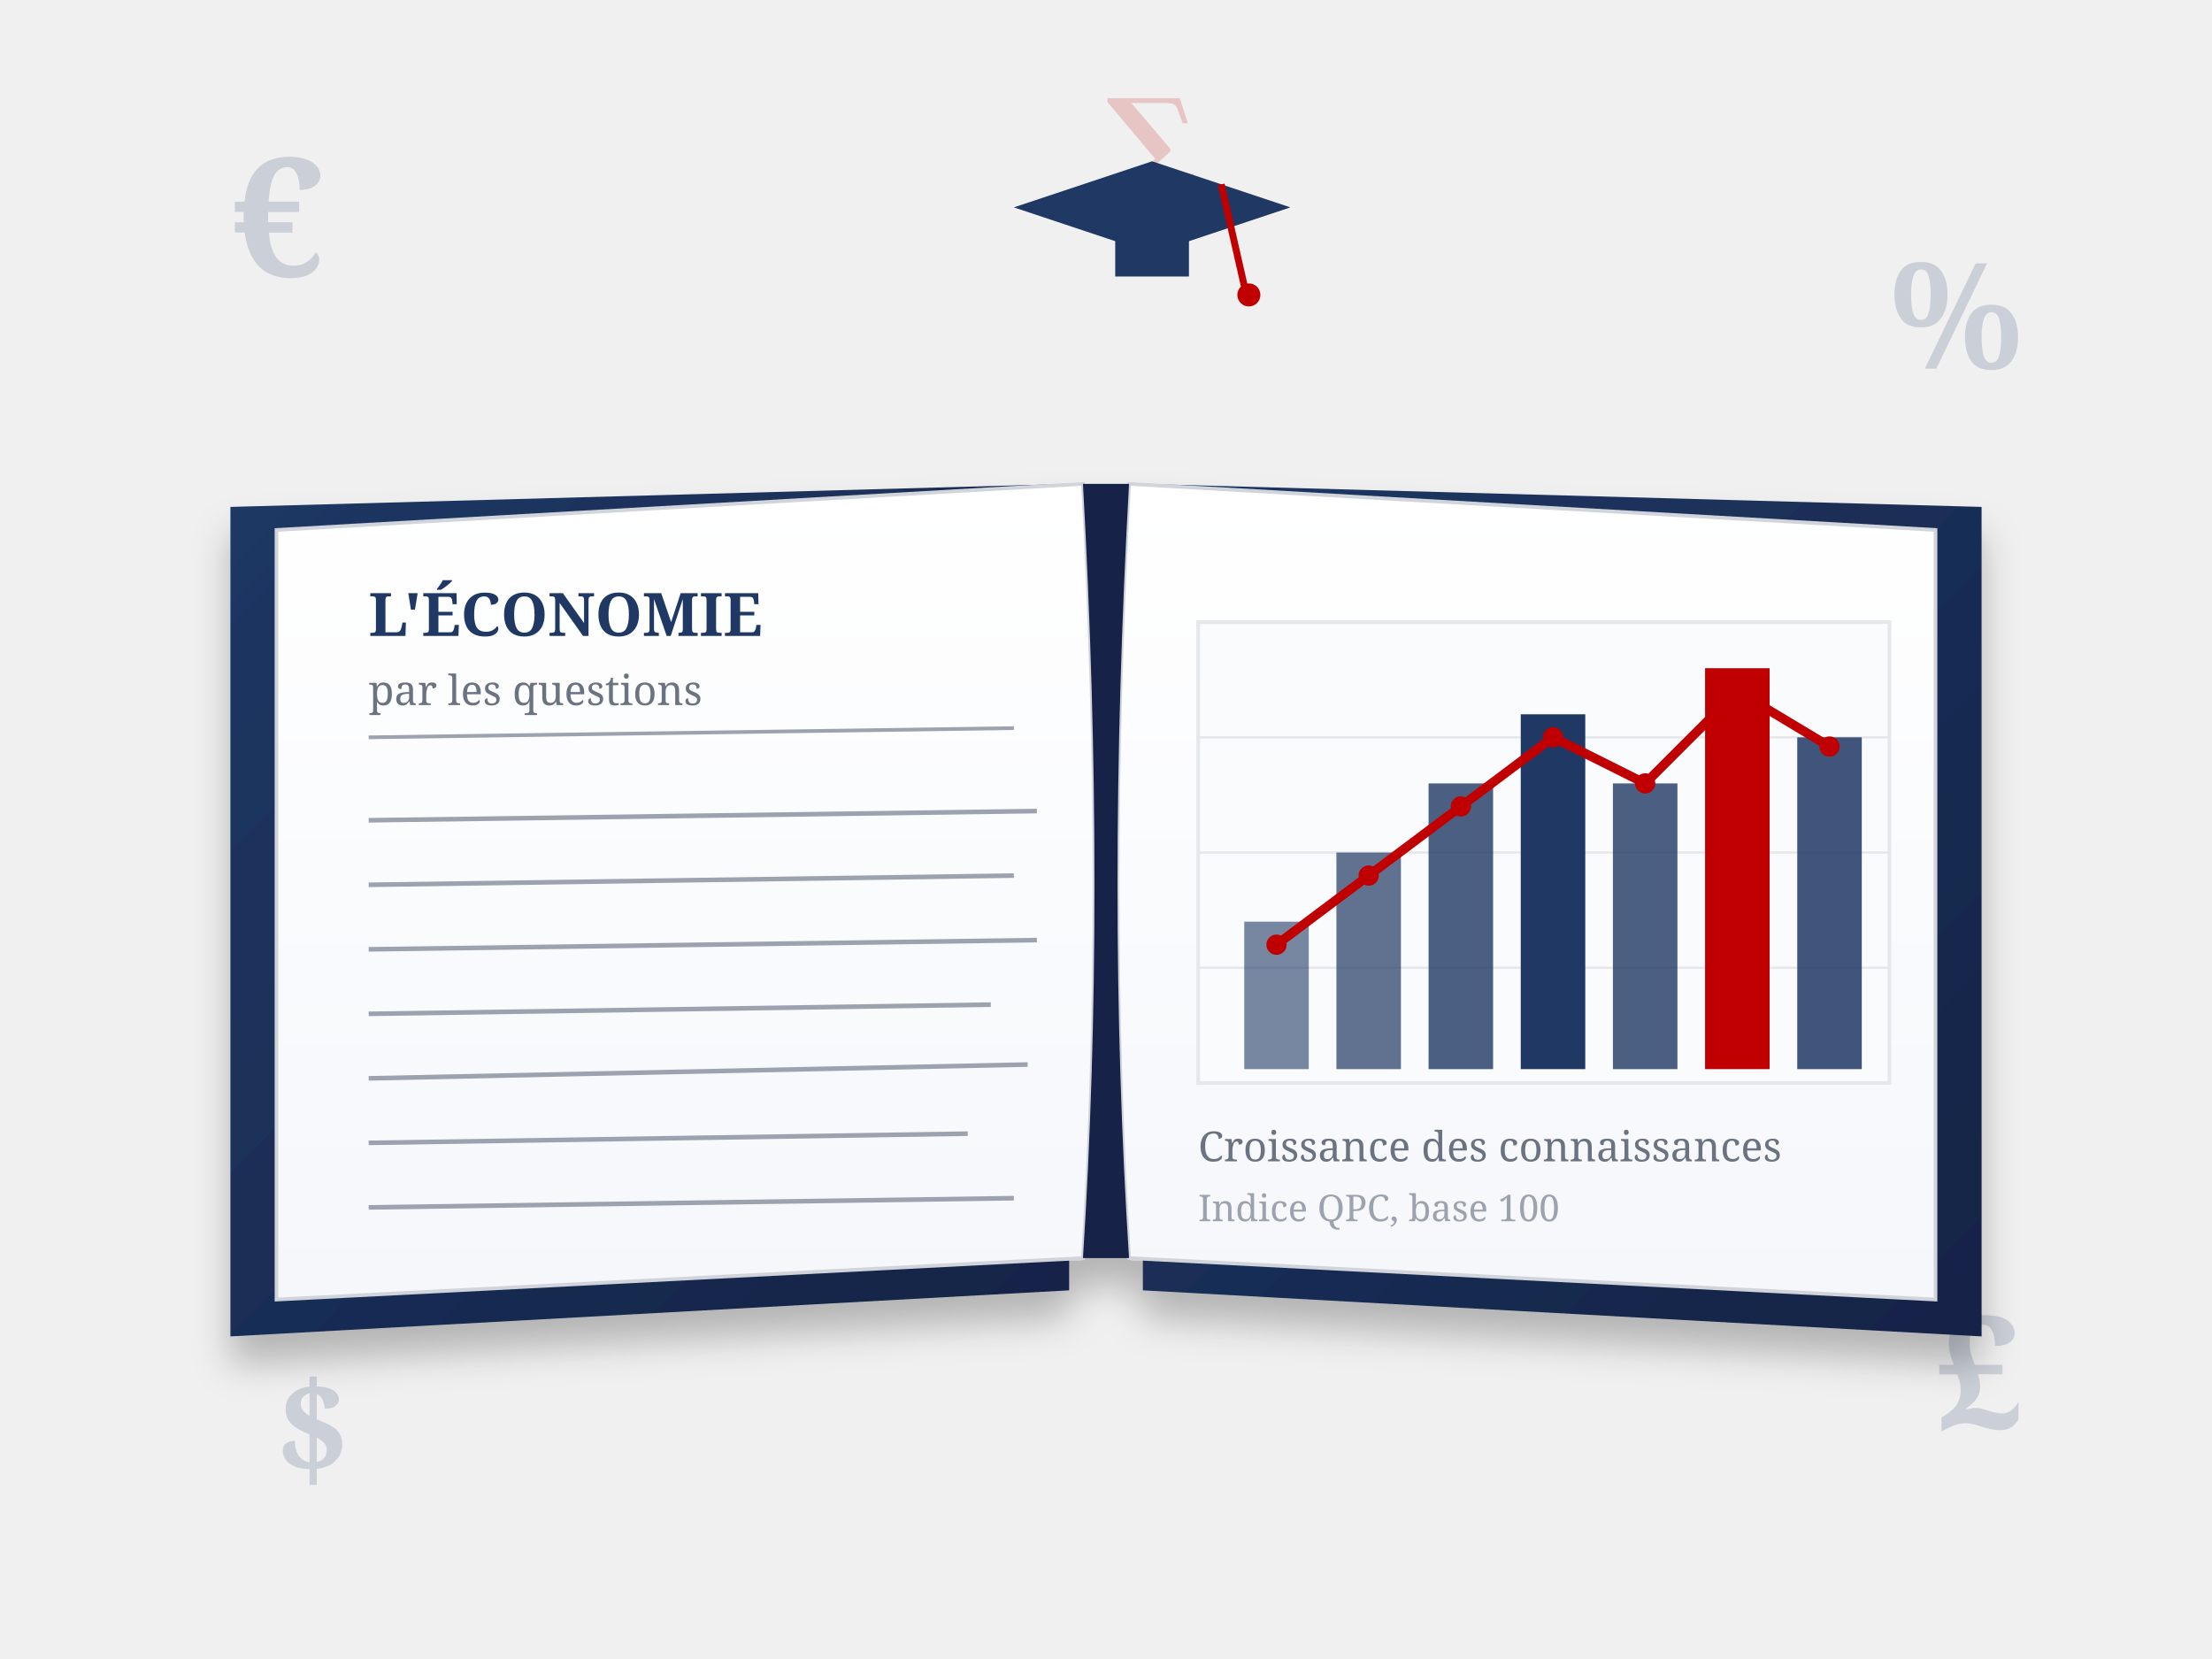
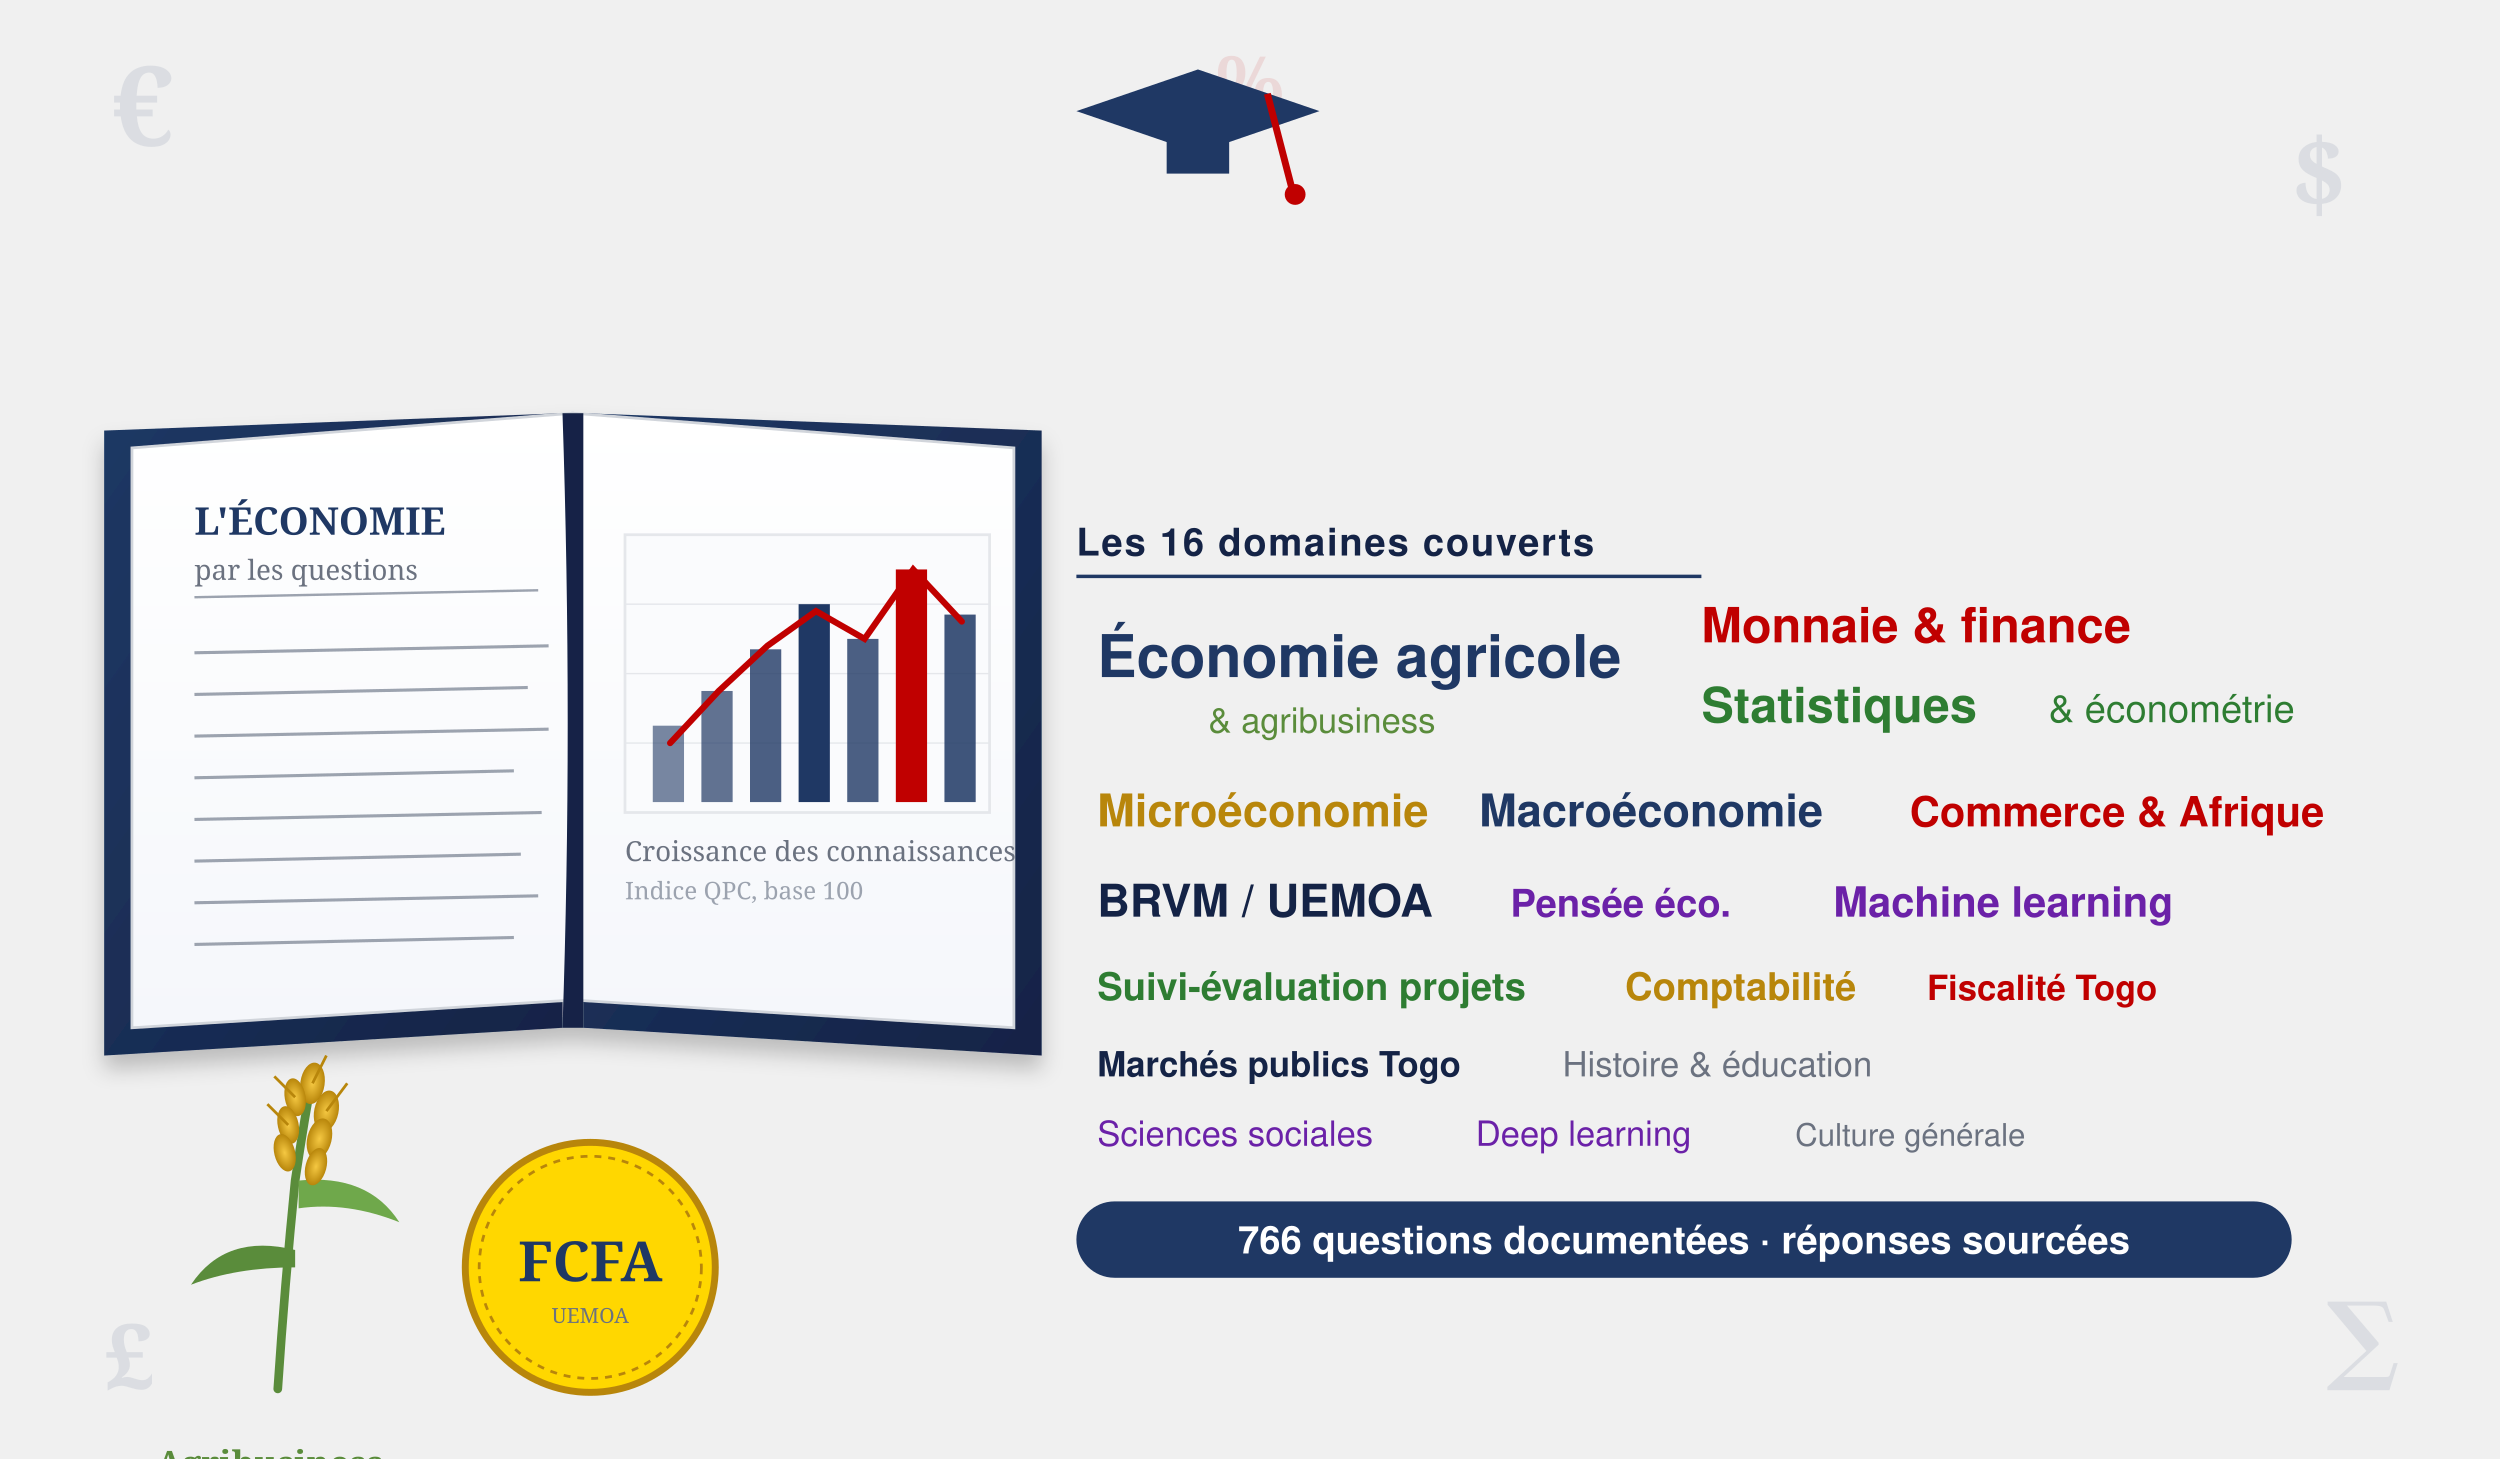
- <svg xmlns="http://www.w3.org/2000/svg" viewBox="0 0 480 360" fill="none">
+ <svg xmlns="http://www.w3.org/2000/svg" viewBox="0 0 720 420" fill="none">
  <defs>
    <linearGradient id="pageGrad" x1="0" y1="0" x2="0" y2="1">
      <stop offset="0%" stop-color="#FFFFFF" />
      <stop offset="100%" stop-color="#F5F7FB" />
    </linearGradient>
    <linearGradient id="coverGrad" x1="0" y1="0" x2="1" y2="1">
      <stop offset="0%" stop-color="#1F3864" />
      <stop offset="100%" stop-color="#142346" />
    </linearGradient>
+     <linearGradient id="fcfaGrad" x1="0" y1="0" x2="1" y2="0">
+       <stop offset="0%" stop-color="#1F3864" />
+       <stop offset="100%" stop-color="#C00000" />
+     </linearGradient>
+     <radialGradient id="grainGrad" cx="0.5" cy="0.5" r="0.5">
+       <stop offset="0%" stop-color="#F5C842" />
+       <stop offset="100%" stop-color="#B8860B" />
+     </radialGradient>
    <filter id="softShadow" x="-20%" y="-20%" width="140%" height="140%">
-       <feGaussianBlur in="SourceAlpha" stdDeviation="4" />
-       <feOffset dx="0" dy="6" />
+       <feGaussianBlur in="SourceAlpha" stdDeviation="3" />
+       <feOffset dx="0" dy="4" />
      <feComponentTransfer>
-         <feFuncA type="linear" slope="0.25" />
+         <feFuncA type="linear" slope="0.22" />
      </feComponentTransfer>
      <feMerge>
        <feMergeNode />
        <feMergeNode in="SourceGraphic" />
      </feMerge>
    </filter>
  </defs>
-   <g opacity="0.18" font-family="Georgia, serif" font-weight="700">
-     <text x="50" y="60" font-size="36" fill="#1F3864">€</text>
-     <text x="410" y="80" font-size="32" fill="#1F3864">%</text>
-     <text x="60" y="320" font-size="28" fill="#1F3864">$</text>
-     <text x="420" y="310" font-size="34" fill="#1F3864">£</text>
-     <text x="240" y="40" font-size="26" fill="#C00000">∑</text>
+   <g opacity="0.10" font-family="Georgia, serif" font-weight="700">
+     <text x="32" y="42" font-size="32" fill="#1F3864">€</text>
+     <text x="660" y="60" font-size="28" fill="#1F3864">$</text>
+     <text x="30" y="400" font-size="26" fill="#1F3864">£</text>
+     <text x="670" y="395" font-size="28" fill="#1F3864">∑</text>
+     <text x="350" y="32" font-size="22" fill="#C00000">%</text>
  </g>
-   <g filter="url(#softShadow)">
-     <path d="M 50 110 L 50 290 L 232 280 L 232 105 Z" fill="url(#coverGrad)" />
-     <path d="M 430 110 L 430 290 L 248 280 L 248 105 Z" fill="url(#coverGrad)" />
-     <path d="M 60 115 L 60 282 L 235 273 Q 240 195 235 105 Z" fill="url(#pageGrad)" stroke="#D1D5DB" stroke-width="0.8" />
-     <path d="M 420 115 L 420 282 L 245 273 Q 240 195 245 105 Z" fill="url(#pageGrad)" stroke="#D1D5DB" stroke-width="0.8" />
-     <path d="M 235 105 Q 240 195 235 273 L 245 273 Q 240 195 245 105 Z" fill="#142346" />
+   <g transform="translate(310, 14)">
+     <polygon points="0,18 35,6 70,18 35,30" fill="#1F3864" />
+     <rect x="26" y="24" width="18" height="12" fill="#1F3864" />
+     <line x1="55" y1="13" x2="62" y2="40" stroke="#C00000" stroke-width="2" />
+     <circle cx="63" cy="42" r="3" fill="#C00000" />
  </g>
-   <g font-family="Georgia, serif">
-     <text x="80" y="138" font-size="13" font-weight="700" fill="#1F3864">L'ÉCONOMIE</text>
-     <text x="80" y="153" font-size="9" fill="#6B7280">par les questions</text>
-     <line x1="80" y1="160" x2="220" y2="158" stroke="#9CA3AF" stroke-width="0.8" />
-     <line x1="80" y1="178" x2="225" y2="176" stroke="#9CA3AF" stroke-width="1" />
-     <line x1="80" y1="192" x2="220" y2="190" stroke="#9CA3AF" stroke-width="1" />
-     <line x1="80" y1="206" x2="225" y2="204" stroke="#9CA3AF" stroke-width="1" />
-     <line x1="80" y1="220" x2="215" y2="218" stroke="#9CA3AF" stroke-width="1" />
-     <line x1="80" y1="234" x2="223" y2="231" stroke="#9CA3AF" stroke-width="1" />
-     <line x1="80" y1="248" x2="210" y2="246" stroke="#9CA3AF" stroke-width="1" />
-     <line x1="80" y1="262" x2="220" y2="260" stroke="#9CA3AF" stroke-width="1" />
+   <g filter="url(#softShadow)" transform="translate(0, 14)">
+     <path d="M 30 110 L 30 290 L 162 282 L 162 105 Z" fill="url(#coverGrad)" />
+     <path d="M 300 110 L 300 290 L 168 282 L 168 105 Z" fill="url(#coverGrad)" />
+     <path d="M 38 115 L 38 282 L 165 274 Q 168 195 165 105 Z" fill="url(#pageGrad)" stroke="#D1D5DB" stroke-width="0.8" />
+     <path d="M 292 115 L 292 282 L 165 274 Q 168 195 165 105 Z" fill="url(#pageGrad)" stroke="#D1D5DB" stroke-width="0.8" />
+     <path d="M 162 105 Q 165 195 162 282 L 168 282 Q 168 195 168 105 Z" fill="#142346" />
  </g>
-   <g>
-     <rect x="260" y="135" width="150" height="100" fill="#FAFBFD" stroke="#E5E7EB" stroke-width="0.8" />
-     <line x1="260" y1="160" x2="410" y2="160" stroke="#E5E7EB" stroke-width="0.5" />
-     <line x1="260" y1="185" x2="410" y2="185" stroke="#E5E7EB" stroke-width="0.5" />
-     <line x1="260" y1="210" x2="410" y2="210" stroke="#E5E7EB" stroke-width="0.5" />
-     <rect x="270" y="200" width="14" height="32" fill="#1F3864" opacity="0.6" />
-     <rect x="290" y="185" width="14" height="47" fill="#1F3864" opacity="0.7" />
-     <rect x="310" y="170" width="14" height="62" fill="#1F3864" opacity="0.8" />
-     <rect x="330" y="155" width="14" height="77" fill="#1F3864" />
-     <rect x="350" y="170" width="14" height="62" fill="#1F3864" opacity="0.8" />
-     <rect x="370" y="145" width="14" height="87" fill="#C00000" />
-     <rect x="390" y="160" width="14" height="72" fill="#1F3864" opacity="0.85" />
-     <polyline points="277,205 297,190 317,175 337,160 357,170 377,150 397,162" stroke="#C00000" stroke-width="2" fill="none" stroke-linecap="round" stroke-linejoin="round" />
-     <circle cx="277" cy="205" r="2.2" fill="#C00000" />
-     <circle cx="297" cy="190" r="2.2" fill="#C00000" />
-     <circle cx="317" cy="175" r="2.2" fill="#C00000" />
-     <circle cx="337" cy="160" r="2.2" fill="#C00000" />
-     <circle cx="357" cy="170" r="2.2" fill="#C00000" />
-     <circle cx="377" cy="150" r="2.2" fill="#C00000" />
-     <circle cx="397" cy="162" r="2.2" fill="#C00000" />
-     <text x="260" y="252" font-family="Georgia, serif" font-size="9" fill="#6B7280">Croissance des connaissances</text>
-     <text x="260" y="265" font-family="Georgia, serif" font-size="8" fill="#9CA3AF">Indice QPC, base 100</text>
+   <g font-family="Georgia, serif" transform="translate(0, 14)">
+     <text x="56" y="140" font-size="11" font-weight="700" fill="#1F3864">L'ÉCONOMIE</text>
+     <text x="56" y="153" font-size="8" fill="#6B7280">par les questions</text>
+     <line x1="56" y1="158" x2="155" y2="156" stroke="#9CA3AF" stroke-width="0.7" />
+     <line x1="56" y1="174" x2="158" y2="172" stroke="#9CA3AF" stroke-width="0.9" />
+     <line x1="56" y1="186" x2="152" y2="184" stroke="#9CA3AF" stroke-width="0.9" />
+     <line x1="56" y1="198" x2="158" y2="196" stroke="#9CA3AF" stroke-width="0.9" />
+     <line x1="56" y1="210" x2="148" y2="208" stroke="#9CA3AF" stroke-width="0.9" />
+     <line x1="56" y1="222" x2="156" y2="220" stroke="#9CA3AF" stroke-width="0.9" />
+     <line x1="56" y1="234" x2="150" y2="232" stroke="#9CA3AF" stroke-width="0.9" />
+     <line x1="56" y1="246" x2="155" y2="244" stroke="#9CA3AF" stroke-width="0.9" />
+     <line x1="56" y1="258" x2="148" y2="256" stroke="#9CA3AF" stroke-width="0.9" />
  </g>
-   <g transform="translate(220, 30)">
-     <polygon points="0,15 30,5 60,15 30,25" fill="#1F3864" />
-     <rect x="22" y="20" width="16" height="10" fill="#1F3864" />
-     <line x1="45" y1="10" x2="50" y2="32" stroke="#C00000" stroke-width="1.5" />
-     <circle cx="51" cy="34" r="2.5" fill="#C00000" />
+   <g transform="translate(0, 14)">
+     <rect x="180" y="140" width="105" height="80" fill="#FAFBFD" stroke="#E5E7EB" stroke-width="0.8" />
+     <line x1="180" y1="160" x2="285" y2="160" stroke="#E5E7EB" stroke-width="0.4" />
+     <line x1="180" y1="180" x2="285" y2="180" stroke="#E5E7EB" stroke-width="0.4" />
+     <line x1="180" y1="200" x2="285" y2="200" stroke="#E5E7EB" stroke-width="0.4" />
+     <rect x="188" y="195" width="9" height="22" fill="#1F3864" opacity="0.6" />
+     <rect x="202" y="185" width="9" height="32" fill="#1F3864" opacity="0.7" />
+     <rect x="216" y="173" width="9" height="44" fill="#1F3864" opacity="0.8" />
+     <rect x="230" y="160" width="9" height="57" fill="#1F3864" />
+     <rect x="244" y="170" width="9" height="47" fill="#1F3864" opacity="0.8" />
+     <rect x="258" y="150" width="9" height="67" fill="#C00000" />
+     <rect x="272" y="163" width="9" height="54" fill="#1F3864" opacity="0.85" />
+     <polyline points="193,200 207,185 221,172 235,162 249,170 263,150 277,165" stroke="#C00000" stroke-width="1.8" fill="none" stroke-linecap="round" />
+     <text x="180" y="234" font-family="Georgia, serif" font-size="8" fill="#6B7280">Croissance des connaissances</text>
+     <text x="180" y="245" font-family="Georgia, serif" font-size="7" fill="#9CA3AF">Indice QPC, base 100</text>
+   </g>
+   <g transform="translate(50, 310)">
+     <path d="M 30 90 Q 32 60 35 30 Q 38 10 40 0" stroke="#5A8C3B" stroke-width="2.5" fill="none" stroke-linecap="round" />
+     <path d="M 35 50 Q 15 45 5 60 Q 18 55 35 55 Z" fill="#5A8C3B" />
+     <path d="M 36 30 Q 56 28 65 42 Q 50 36 36 38 Z" fill="#6FA84B" />
+     <g fill="url(#grainGrad)">
+       <ellipse cx="40" cy="2" rx="3.5" ry="6" transform="rotate(8 40 2)" />
+       <ellipse cx="35" cy="6" rx="3" ry="5.5" transform="rotate(-10 35 6)" />
+       <ellipse cx="44" cy="10" rx="3.5" ry="6" transform="rotate(12 44 10)" />
+       <ellipse cx="33" cy="14" rx="3" ry="5.5" transform="rotate(-12 33 14)" />
+       <ellipse cx="42" cy="18" rx="3.5" ry="6" transform="rotate(14 42 18)" />
+       <ellipse cx="32" cy="22" rx="3" ry="5.5" transform="rotate(-14 32 22)" />
+       <ellipse cx="41" cy="26" rx="3" ry="5.5" transform="rotate(15 41 26)" />
+     </g>
+     <g stroke="#B8860B" stroke-width="0.8" fill="none">
+       <line x1="40" y1="2" x2="44" y2="-6" />
+       <line x1="35" y1="6" x2="29" y2="0" />
+       <line x1="44" y1="10" x2="50" y2="2" />
+       <line x1="33" y1="14" x2="27" y2="8" />
+     </g>
+     <text x="-5" y="115" font-family="Georgia, serif" font-size="10" font-weight="700" fill="#5A8C3B">Agribusiness</text>
+   </g>
+   <g transform="translate(135, 325)">
+     <circle cx="35" cy="40" r="36" fill="#FFD700" stroke="#B8860B" stroke-width="2" />
+     <circle cx="35" cy="40" r="32" fill="none" stroke="#B8860B" stroke-width="0.8" stroke-dasharray="2 2" />
+     <text x="35" y="44" font-family="Georgia, serif" font-size="16" font-weight="800" fill="#1F3864" text-anchor="middle">FCFA</text>
+     <text x="35" y="56" font-family="Georgia, serif" font-size="6" font-weight="500" fill="#6B7280" text-anchor="middle">UEMOA</text>
+   </g>
+   <g font-family="Segoe UI, Helvetica, sans-serif" transform="translate(310, 60)">
+     <text x="0" y="100" font-size="11" font-weight="700" fill="#142346" letter-spacing="0.5" text-anchor="start">Les 16 domaines couverts</text>
+     <line x1="0" y1="106" x2="180" y2="106" stroke="#1F3864" stroke-width="1" />
+     <text x="6" y="135" font-size="17" font-weight="800" fill="#1F3864">Économie agricole</text>
+     <text x="38" y="151" font-size="10" font-weight="500" fill="#5A8C3B">&amp; agribusiness</text>
+     <text x="180" y="125" font-size="14" font-weight="700" fill="#C00000">Monnaie &amp; finance</text>
+     <text x="180" y="148" font-size="14" font-weight="700" fill="#2E7D32">Statistiques</text>
+     <text x="280" y="148" font-size="11" font-weight="500" fill="#2E7D32">&amp; économétrie</text>
+     <text x="6" y="178" font-size="13" font-weight="700" fill="#B8860B">Microéconomie</text>
+     <text x="116" y="178" font-size="13" font-weight="700" fill="#1F3864">Macroéconomie</text>
+     <text x="240" y="178" font-size="12" font-weight="600" fill="#C00000">Commerce &amp; Afrique</text>
+     <text x="6" y="204" font-size="13" font-weight="700" fill="#142346">BRVM / UEMOA</text>
+     <text x="125" y="204" font-size="11" font-weight="600" fill="#6B21A8">Pensée éco.</text>
+     <text x="218" y="204" font-size="12" font-weight="700" fill="#6B21A8">Machine learning</text>
+     <text x="6" y="228" font-size="11" font-weight="600" fill="#2E7D32">Suivi-évaluation projets</text>
+     <text x="158" y="228" font-size="11" font-weight="600" fill="#B8860B">Comptabilité</text>
+     <text x="245" y="228" font-size="10" font-weight="600" fill="#C00000">Fiscalité Togo</text>
+     <text x="6" y="250" font-size="10" font-weight="600" fill="#142346">Marchés publics Togo</text>
+     <text x="140" y="250" font-size="10" font-weight="500" fill="#6B7280">Histoire &amp; éducation</text>
+     <text x="6" y="270" font-size="10" font-weight="500" fill="#6B21A8">Sciences sociales</text>
+     <text x="115" y="270" font-size="10" font-weight="500" fill="#6B21A8">Deep learning</text>
+     <text x="207" y="270" font-size="9" font-weight="500" fill="#6B7280">Culture générale</text>
+     <g transform="translate(0, 286)">
+       <rect x="0" y="0" width="350" height="22" rx="11" fill="#1F3864" />
+       <text x="175" y="15" font-size="11" font-weight="700" fill="#FFFFFF" text-anchor="middle">
+         766 questions documentées · réponses sourcées
+       </text>
+     </g>
  </g>
</svg>
